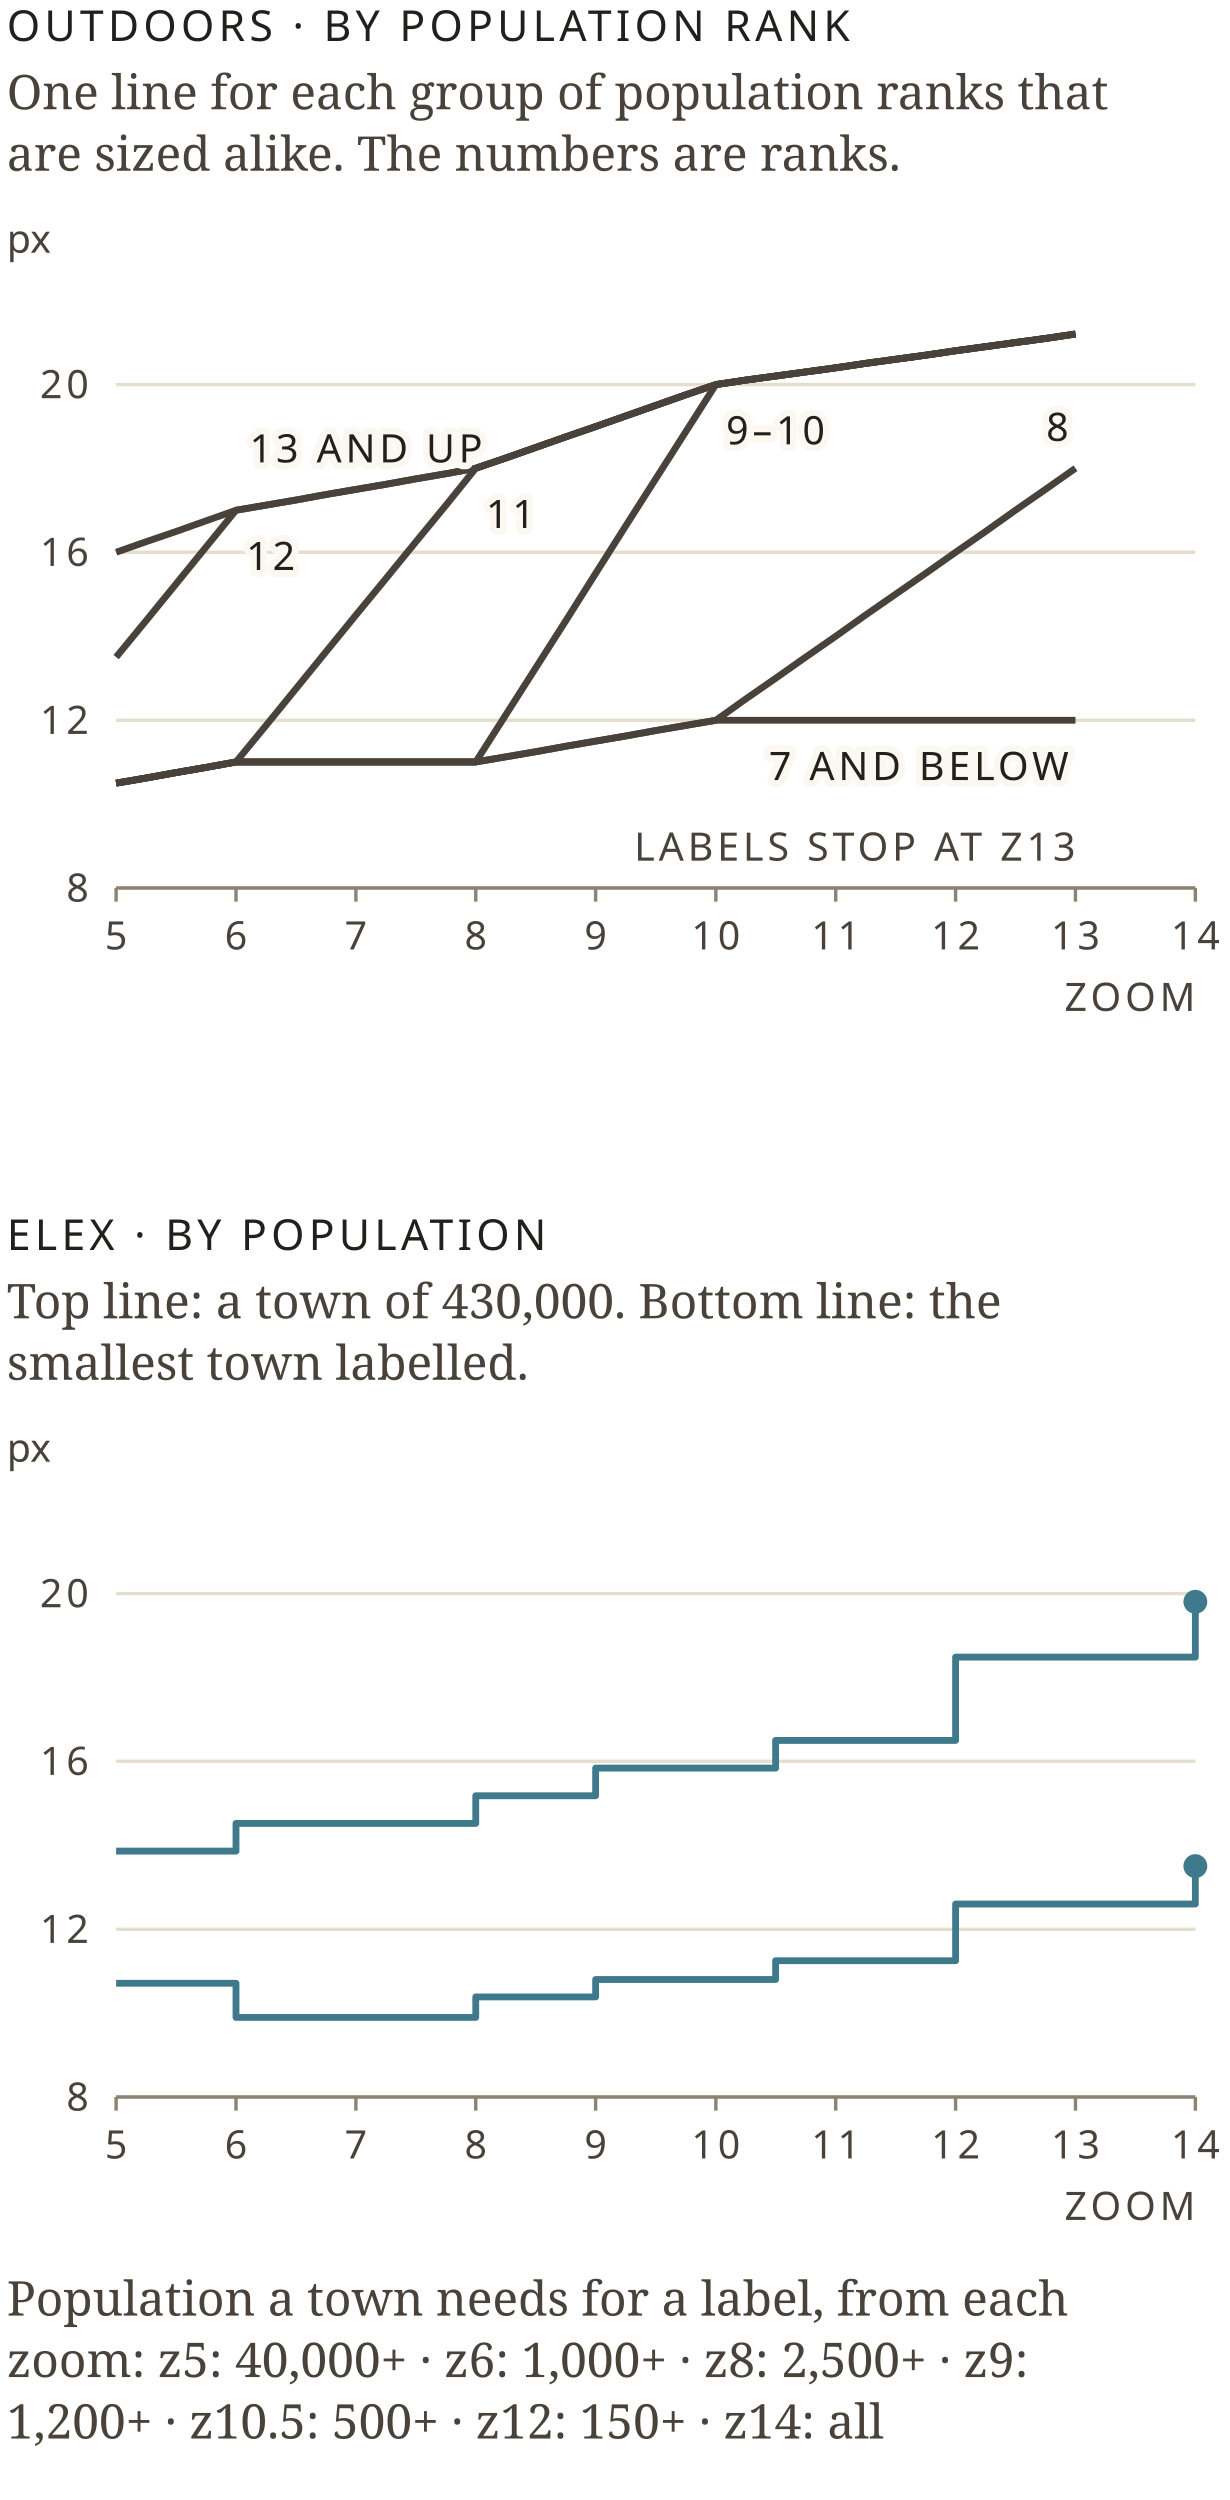
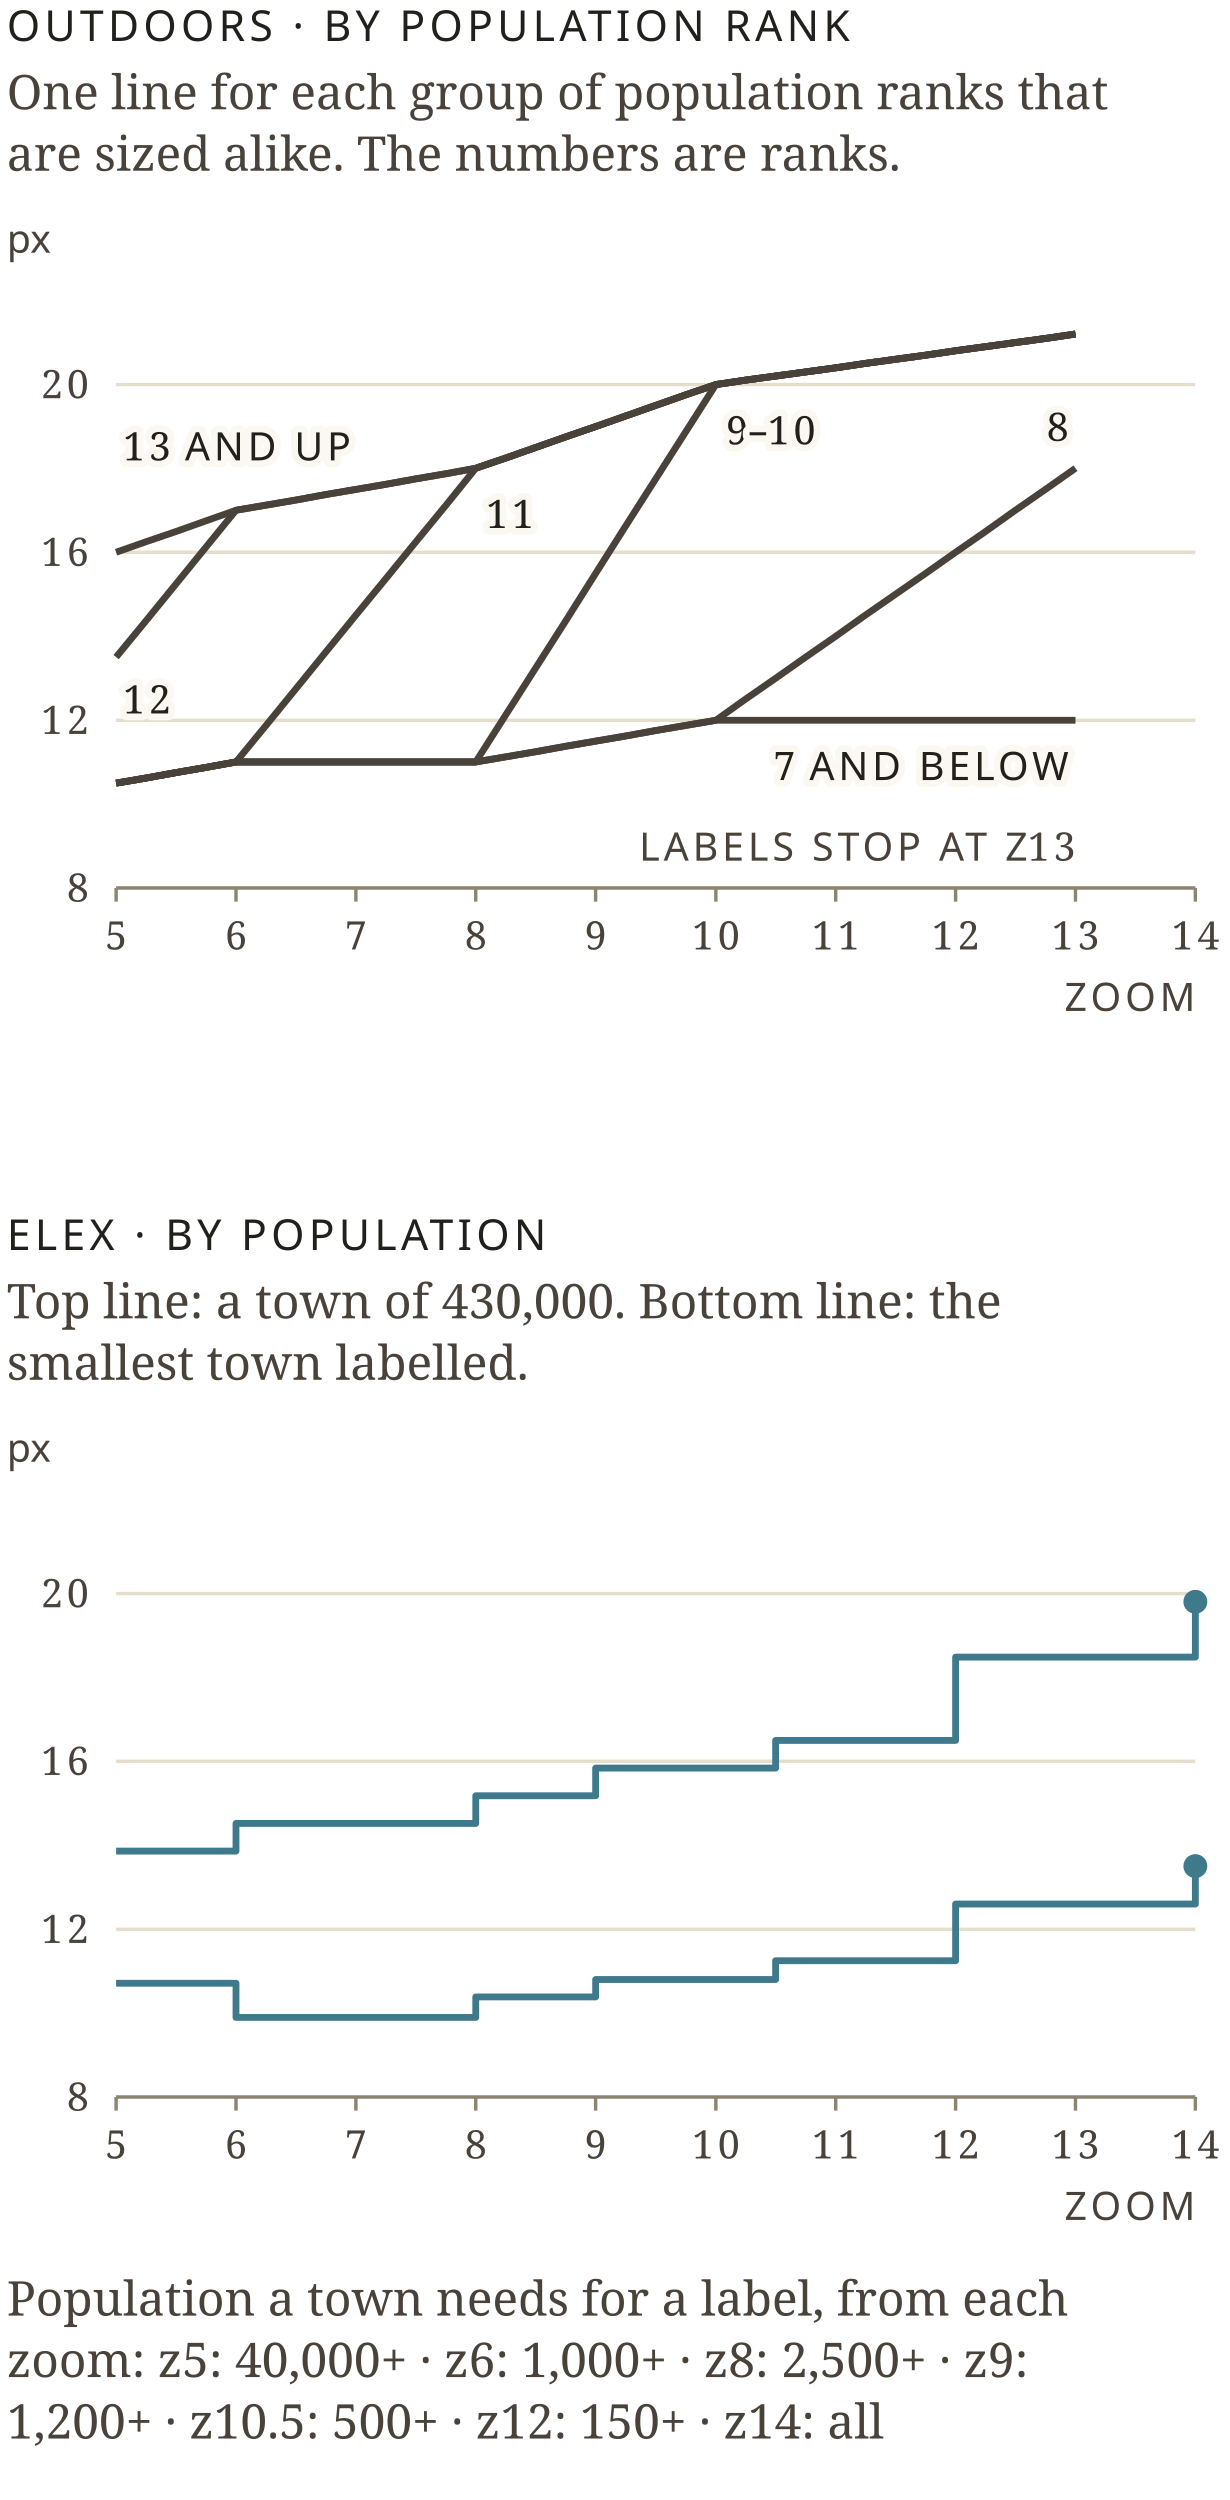
<svg xmlns="http://www.w3.org/2000/svg" class="fig-narrow" viewBox="0 0 360 732" width="360" height="732" role="img">
  <text x="2" y="12" font-family="'Bell Topo Sans', Outfit, system-ui, sans-serif" font-size="12.5" letter-spacing="0.1em" fill="#22201C" text-anchor="start">OUTDOORS · BY POPULATION RANK</text>
  <text x="2" y="32" font-family="'Source Serif 4', Georgia, serif" font-size="14" fill="#48423A" text-anchor="start">One line for each group of population ranks that</text>
  <text x="2" y="50" font-family="'Source Serif 4', Georgia, serif" font-size="14" fill="#48423A" text-anchor="start">are sized alike. The numbers are ranks.</text>
  <text x="2" y="74" font-family="'Bell Topo Sans', Outfit, system-ui, sans-serif" font-size="11.5" fill="#48423A" text-anchor="start">px</text>
  <line x1="34" y1="260" x2="350" y2="260" stroke="#E6DECC" />
-   <text x="26" y="264" font-family="'Bell Topo Sans', Outfit, system-ui, sans-serif" font-size="11.5" letter-spacing="0.1em" fill="#48423A" text-anchor="end">8</text>
+   <text x="26" y="264" font-family="'Bell Topo Sans', Outfit, system-ui, sans-serif" font-size="11.5" letter-spacing="0.1em" fill="#48423A" text-anchor="end">
+     <tspan font-family="'Source Serif 4', Georgia, serif">8</tspan>
+   </text>
  <line x1="34" y1="210.9" x2="350" y2="210.9" stroke="#E6DECC" />
-   <text x="26" y="214.9" font-family="'Bell Topo Sans', Outfit, system-ui, sans-serif" font-size="11.5" letter-spacing="0.1em" fill="#48423A" text-anchor="end">12</text>
+   <text x="26" y="214.9" font-family="'Bell Topo Sans', Outfit, system-ui, sans-serif" font-size="11.5" letter-spacing="0.1em" fill="#48423A" text-anchor="end">
+     <tspan font-family="'Source Serif 4', Georgia, serif">12</tspan>
+   </text>
  <line x1="34" y1="161.7" x2="350" y2="161.7" stroke="#E6DECC" />
-   <text x="26" y="165.7" font-family="'Bell Topo Sans', Outfit, system-ui, sans-serif" font-size="11.5" letter-spacing="0.1em" fill="#48423A" text-anchor="end">16</text>
+   <text x="26" y="165.7" font-family="'Bell Topo Sans', Outfit, system-ui, sans-serif" font-size="11.5" letter-spacing="0.1em" fill="#48423A" text-anchor="end">
+     <tspan font-family="'Source Serif 4', Georgia, serif">16</tspan>
+   </text>
  <line x1="34" y1="112.6" x2="350" y2="112.6" stroke="#E6DECC" />
-   <text x="26" y="116.6" font-family="'Bell Topo Sans', Outfit, system-ui, sans-serif" font-size="11.5" letter-spacing="0.1em" fill="#48423A" text-anchor="end">20</text>
+   <text x="26" y="116.6" font-family="'Bell Topo Sans', Outfit, system-ui, sans-serif" font-size="11.5" letter-spacing="0.1em" fill="#48423A" text-anchor="end">
+     <tspan font-family="'Source Serif 4', Georgia, serif">20</tspan>
+   </text>
  <line x1="34" y1="260" x2="350" y2="260" stroke="#8C8473" />
  <line x1="34" y1="260" x2="34" y2="264" stroke="#8C8473" />
-   <text x="34" y="278" font-family="'Bell Topo Sans', Outfit, system-ui, sans-serif" font-size="11.5" letter-spacing="0.1em" fill="#48423A" text-anchor="middle">5</text>
+   <text x="34" y="278" font-family="'Bell Topo Sans', Outfit, system-ui, sans-serif" font-size="11.5" letter-spacing="0.1em" fill="#48423A" text-anchor="middle">
+     <tspan font-family="'Source Serif 4', Georgia, serif">5</tspan>
+   </text>
  <line x1="69.1" y1="260" x2="69.1" y2="264" stroke="#8C8473" />
-   <text x="69.1" y="278" font-family="'Bell Topo Sans', Outfit, system-ui, sans-serif" font-size="11.5" letter-spacing="0.1em" fill="#48423A" text-anchor="middle">6</text>
+   <text x="69.1" y="278" font-family="'Bell Topo Sans', Outfit, system-ui, sans-serif" font-size="11.5" letter-spacing="0.1em" fill="#48423A" text-anchor="middle">
+     <tspan font-family="'Source Serif 4', Georgia, serif">6</tspan>
+   </text>
  <line x1="104.2" y1="260" x2="104.2" y2="264" stroke="#8C8473" />
-   <text x="104.2" y="278" font-family="'Bell Topo Sans', Outfit, system-ui, sans-serif" font-size="11.5" letter-spacing="0.1em" fill="#48423A" text-anchor="middle">7</text>
+   <text x="104.2" y="278" font-family="'Bell Topo Sans', Outfit, system-ui, sans-serif" font-size="11.5" letter-spacing="0.1em" fill="#48423A" text-anchor="middle">
+     <tspan font-family="'Source Serif 4', Georgia, serif">7</tspan>
+   </text>
  <line x1="139.3" y1="260" x2="139.3" y2="264" stroke="#8C8473" />
-   <text x="139.3" y="278" font-family="'Bell Topo Sans', Outfit, system-ui, sans-serif" font-size="11.5" letter-spacing="0.1em" fill="#48423A" text-anchor="middle">8</text>
+   <text x="139.3" y="278" font-family="'Bell Topo Sans', Outfit, system-ui, sans-serif" font-size="11.5" letter-spacing="0.1em" fill="#48423A" text-anchor="middle">
+     <tspan font-family="'Source Serif 4', Georgia, serif">8</tspan>
+   </text>
  <line x1="174.4" y1="260" x2="174.4" y2="264" stroke="#8C8473" />
-   <text x="174.4" y="278" font-family="'Bell Topo Sans', Outfit, system-ui, sans-serif" font-size="11.5" letter-spacing="0.1em" fill="#48423A" text-anchor="middle">9</text>
+   <text x="174.4" y="278" font-family="'Bell Topo Sans', Outfit, system-ui, sans-serif" font-size="11.5" letter-spacing="0.1em" fill="#48423A" text-anchor="middle">
+     <tspan font-family="'Source Serif 4', Georgia, serif">9</tspan>
+   </text>
  <line x1="209.6" y1="260" x2="209.6" y2="264" stroke="#8C8473" />
-   <text x="209.6" y="278" font-family="'Bell Topo Sans', Outfit, system-ui, sans-serif" font-size="11.5" letter-spacing="0.1em" fill="#48423A" text-anchor="middle">10</text>
+   <text x="209.6" y="278" font-family="'Bell Topo Sans', Outfit, system-ui, sans-serif" font-size="11.5" letter-spacing="0.1em" fill="#48423A" text-anchor="middle">
+     <tspan font-family="'Source Serif 4', Georgia, serif">10</tspan>
+   </text>
  <line x1="244.7" y1="260" x2="244.7" y2="264" stroke="#8C8473" />
-   <text x="244.7" y="278" font-family="'Bell Topo Sans', Outfit, system-ui, sans-serif" font-size="11.5" letter-spacing="0.1em" fill="#48423A" text-anchor="middle">11</text>
+   <text x="244.7" y="278" font-family="'Bell Topo Sans', Outfit, system-ui, sans-serif" font-size="11.5" letter-spacing="0.1em" fill="#48423A" text-anchor="middle">
+     <tspan font-family="'Source Serif 4', Georgia, serif">11</tspan>
+   </text>
  <line x1="279.8" y1="260" x2="279.8" y2="264" stroke="#8C8473" />
-   <text x="279.8" y="278" font-family="'Bell Topo Sans', Outfit, system-ui, sans-serif" font-size="11.5" letter-spacing="0.1em" fill="#48423A" text-anchor="middle">12</text>
+   <text x="279.8" y="278" font-family="'Bell Topo Sans', Outfit, system-ui, sans-serif" font-size="11.5" letter-spacing="0.1em" fill="#48423A" text-anchor="middle">
+     <tspan font-family="'Source Serif 4', Georgia, serif">12</tspan>
+   </text>
  <line x1="314.9" y1="260" x2="314.9" y2="264" stroke="#8C8473" />
-   <text x="314.9" y="278" font-family="'Bell Topo Sans', Outfit, system-ui, sans-serif" font-size="11.5" letter-spacing="0.1em" fill="#48423A" text-anchor="middle">13</text>
+   <text x="314.9" y="278" font-family="'Bell Topo Sans', Outfit, system-ui, sans-serif" font-size="11.5" letter-spacing="0.1em" fill="#48423A" text-anchor="middle">
+     <tspan font-family="'Source Serif 4', Georgia, serif">13</tspan>
+   </text>
  <line x1="350" y1="260" x2="350" y2="264" stroke="#8C8473" />
-   <text x="350" y="278" font-family="'Bell Topo Sans', Outfit, system-ui, sans-serif" font-size="11.5" letter-spacing="0.1em" fill="#48423A" text-anchor="middle">14</text>
+   <text x="350" y="278" font-family="'Bell Topo Sans', Outfit, system-ui, sans-serif" font-size="11.5" letter-spacing="0.1em" fill="#48423A" text-anchor="middle">
+     <tspan font-family="'Source Serif 4', Georgia, serif">14</tspan>
+   </text>
  <text x="350" y="296" font-family="'Bell Topo Sans', Outfit, system-ui, sans-serif" font-size="11.5" letter-spacing="0.1em" fill="#48423A" text-anchor="end">ZOOM</text>
  <polyline points="34,229.3 42.8,227.8 51.6,226.2 60.3,224.7 69.1,223.1 77.9,223.1 86.7,223.1 95.4,223.1 104.2,223.1 113,223.1 121.8,223.1 130.6,223.1 139.3,223.1 148.1,221.6 156.9,220.1 165.7,218.5 174.4,217 183.2,215.5 192,213.9 200.8,212.4 209.6,210.9 218.3,210.9 227.1,210.9 235.9,210.9 244.7,210.9 253.4,210.9 262.2,210.9 271,210.9 279.8,210.9 288.6,210.9 297.3,210.9 306.1,210.9 314.9,210.9" fill="none" stroke="#48423A" stroke-width="2" stroke-linejoin="round" />
  <polyline points="34,229.3 42.8,227.8 51.6,226.2 60.3,224.7 69.1,223.1 77.9,223.1 86.7,223.1 95.4,223.1 104.2,223.1 113,223.1 121.8,223.1 130.6,223.1 139.3,223.1 148.1,221.6 156.9,220.1 165.7,218.5 174.4,217 183.2,215.5 192,213.9 200.8,212.4 209.6,210.9 218.3,204.7 227.1,198.6 235.9,192.4 244.7,186.3 253.4,180.1 262.2,174 271,167.9 279.8,161.7 288.6,155.6 297.3,149.4 306.1,143.3 314.9,137.1" fill="none" stroke="#48423A" stroke-width="2" stroke-linejoin="round" />
  <polyline points="34,229.3 42.8,227.8 51.6,226.2 60.3,224.7 69.1,223.1 77.9,223.1 86.7,223.1 95.4,223.1 104.2,223.1 113,223.1 121.8,223.1 130.6,223.1 139.3,223.1 148.1,209.3 156.9,195.5 165.7,181.7 174.4,167.9 183.2,154 192,140.2 200.8,126.4 209.6,112.6 218.3,111.3 227.1,110.1 235.9,108.9 244.7,107.7 253.4,106.4 262.2,105.2 271,104 279.8,102.7 288.6,101.5 297.3,100.3 306.1,99.1 314.9,97.8" fill="none" stroke="#48423A" stroke-width="2" stroke-linejoin="round" />
  <polyline points="34,229.3 42.8,227.8 51.6,226.2 60.3,224.7 69.1,223.1 77.9,212.4 86.7,201.6 95.4,190.9 104.2,180.1 113,169.4 121.8,158.6 130.6,147.9 139.3,137.1 148.1,134.1 156.9,131 165.7,127.9 174.4,124.9 183.2,121.8 192,118.7 200.8,115.6 209.6,112.6 218.3,111.3 227.1,110.1 235.9,108.9 244.7,107.7 253.4,106.4 262.2,105.2 271,104 279.8,102.7 288.6,101.5 297.3,100.3 306.1,99.1 314.9,97.8" fill="none" stroke="#48423A" stroke-width="2" stroke-linejoin="round" />
  <polyline points="34,192.4 42.8,181.7 51.6,170.9 60.3,160.2 69.1,149.4 77.9,147.9 86.7,146.4 95.4,144.8 104.2,143.3 113,141.8 121.8,140.2 130.6,138.7 139.3,137.1 148.1,134.1 156.9,131 165.7,127.9 174.4,124.9 183.2,121.8 192,118.7 200.8,115.6 209.6,112.6 218.3,111.3 227.1,110.1 235.9,108.9 244.7,107.7 253.4,106.4 262.2,105.2 271,104 279.8,102.7 288.6,101.5 297.3,100.3 306.1,99.1 314.9,97.8" fill="none" stroke="#48423A" stroke-width="2" stroke-linejoin="round" />
  <polyline points="34,161.7 42.8,158.6 51.6,155.6 60.3,152.5 69.1,149.4 77.9,147.9 86.7,146.4 95.4,144.8 104.2,143.3 113,141.8 121.8,140.2 130.6,138.7 139.3,137.1 148.1,134.1 156.9,131 165.7,127.9 174.4,124.9 183.2,121.8 192,118.7 200.8,115.6 209.6,112.6 218.3,111.3 227.1,110.1 235.9,108.9 244.7,107.7 253.4,106.4 262.2,105.2 271,104 279.8,102.7 288.6,101.5 297.3,100.3 306.1,99.1 314.9,97.8" fill="none" stroke="#48423A" stroke-width="2" stroke-linejoin="round" />
-   <text x="312.9" y="228.4" font-family="'Bell Topo Sans', Outfit, system-ui, sans-serif" font-size="11.5" letter-spacing="0.1em" fill="#22201C" text-anchor="end" paint-order="stroke" stroke="#FBF8F1" stroke-width="4" stroke-linejoin="round">7 AND BELOW</text>
-   <text x="312.9" y="129.1" font-family="'Bell Topo Sans', Outfit, system-ui, sans-serif" font-size="11.5" letter-spacing="0.1em" fill="#22201C" text-anchor="end" paint-order="stroke" stroke="#FBF8F1" stroke-width="4" stroke-linejoin="round">8</text>
-   <text x="212.6" y="130.1" font-family="'Bell Topo Sans', Outfit, system-ui, sans-serif" font-size="11.5" letter-spacing="0.1em" fill="#22201C" text-anchor="start" paint-order="stroke" stroke="#FBF8F1" stroke-width="4" stroke-linejoin="round">9–10</text>
-   <text x="142.3" y="154.6" font-family="'Bell Topo Sans', Outfit, system-ui, sans-serif" font-size="11.5" letter-spacing="0.1em" fill="#22201C" text-anchor="start" paint-order="stroke" stroke="#FBF8F1" stroke-width="4" stroke-linejoin="round">11</text>
-   <text x="72.1" y="166.9" font-family="'Bell Topo Sans', Outfit, system-ui, sans-serif" font-size="11.5" letter-spacing="0.1em" fill="#22201C" text-anchor="start" paint-order="stroke" stroke="#FBF8F1" stroke-width="4" stroke-linejoin="round">12</text>
-   <text x="73.1" y="135.4" font-family="'Bell Topo Sans', Outfit, system-ui, sans-serif" font-size="11.5" letter-spacing="0.1em" fill="#22201C" text-anchor="start" paint-order="stroke" stroke="#FBF8F1" stroke-width="4" stroke-linejoin="round">13 AND UP</text>
-   <text x="314.9" y="252" font-family="'Bell Topo Sans', Outfit, system-ui, sans-serif" font-size="11.5" letter-spacing="0.1em" fill="#48423A" text-anchor="end">LABELS STOP AT Z13</text>
+   <text x="312.9" y="228.4" font-family="'Bell Topo Sans', Outfit, system-ui, sans-serif" font-size="11.5" letter-spacing="0.1em" fill="#22201C" text-anchor="end" paint-order="stroke" stroke="#FBF8F1" stroke-width="4" stroke-linejoin="round">
+     <tspan font-family="'Source Serif 4', Georgia, serif">7</tspan> AND BELOW</text>
+   <text x="312.9" y="129.1" font-family="'Bell Topo Sans', Outfit, system-ui, sans-serif" font-size="11.5" letter-spacing="0.1em" fill="#22201C" text-anchor="end" paint-order="stroke" stroke="#FBF8F1" stroke-width="4" stroke-linejoin="round">
+     <tspan font-family="'Source Serif 4', Georgia, serif">8</tspan>
+   </text>
+   <text x="212.6" y="130.1" font-family="'Bell Topo Sans', Outfit, system-ui, sans-serif" font-size="11.5" letter-spacing="0.1em" fill="#22201C" text-anchor="start" paint-order="stroke" stroke="#FBF8F1" stroke-width="4" stroke-linejoin="round">
+     <tspan font-family="'Source Serif 4', Georgia, serif">9</tspan>–<tspan font-family="'Source Serif 4', Georgia, serif">10</tspan>
+   </text>
+   <text x="142.3" y="154.6" font-family="'Bell Topo Sans', Outfit, system-ui, sans-serif" font-size="11.5" letter-spacing="0.1em" fill="#22201C" text-anchor="start" paint-order="stroke" stroke="#FBF8F1" stroke-width="4" stroke-linejoin="round">
+     <tspan font-family="'Source Serif 4', Georgia, serif">11</tspan>
+   </text>
+   <text x="36" y="208.9" font-family="'Bell Topo Sans', Outfit, system-ui, sans-serif" font-size="11.5" letter-spacing="0.1em" fill="#22201C" text-anchor="start" paint-order="stroke" stroke="#FBF8F1" stroke-width="4" stroke-linejoin="round">
+     <tspan font-family="'Source Serif 4', Georgia, serif">12</tspan>
+   </text>
+   <text x="36" y="134.8" font-family="'Bell Topo Sans', Outfit, system-ui, sans-serif" font-size="11.5" letter-spacing="0.1em" fill="#22201C" text-anchor="start" paint-order="stroke" stroke="#FBF8F1" stroke-width="4" stroke-linejoin="round">
+     <tspan font-family="'Source Serif 4', Georgia, serif">13</tspan> AND UP</text>
+   <text x="314.9" y="252" font-family="'Bell Topo Sans', Outfit, system-ui, sans-serif" font-size="11.5" letter-spacing="0.1em" fill="#48423A" text-anchor="end">LABELS STOP AT Z<tspan font-family="'Source Serif 4', Georgia, serif">13</tspan>
+   </text>
  <text x="2" y="366" font-family="'Bell Topo Sans', Outfit, system-ui, sans-serif" font-size="12.5" letter-spacing="0.1em" fill="#22201C" text-anchor="start">ELEX · BY POPULATION</text>
  <text x="2" y="386" font-family="'Source Serif 4', Georgia, serif" font-size="14" fill="#48423A" text-anchor="start">Top line: a town of 430,000. Bottom line: the</text>
  <text x="2" y="404" font-family="'Source Serif 4', Georgia, serif" font-size="14" fill="#48423A" text-anchor="start">smallest town labelled.</text>
  <text x="2" y="428" font-family="'Bell Topo Sans', Outfit, system-ui, sans-serif" font-size="11.5" fill="#48423A" text-anchor="start">px</text>
  <line x1="34" y1="614" x2="350" y2="614" stroke="#E6DECC" />
-   <text x="26" y="618" font-family="'Bell Topo Sans', Outfit, system-ui, sans-serif" font-size="11.5" letter-spacing="0.1em" fill="#48423A" text-anchor="end">8</text>
+   <text x="26" y="618" font-family="'Bell Topo Sans', Outfit, system-ui, sans-serif" font-size="11.5" letter-spacing="0.1em" fill="#48423A" text-anchor="end">
+     <tspan font-family="'Source Serif 4', Georgia, serif">8</tspan>
+   </text>
  <line x1="34" y1="564.9" x2="350" y2="564.9" stroke="#E6DECC" />
-   <text x="26" y="568.9" font-family="'Bell Topo Sans', Outfit, system-ui, sans-serif" font-size="11.5" letter-spacing="0.1em" fill="#48423A" text-anchor="end">12</text>
+   <text x="26" y="568.9" font-family="'Bell Topo Sans', Outfit, system-ui, sans-serif" font-size="11.5" letter-spacing="0.1em" fill="#48423A" text-anchor="end">
+     <tspan font-family="'Source Serif 4', Georgia, serif">12</tspan>
+   </text>
  <line x1="34" y1="515.7" x2="350" y2="515.7" stroke="#E6DECC" />
-   <text x="26" y="519.7" font-family="'Bell Topo Sans', Outfit, system-ui, sans-serif" font-size="11.5" letter-spacing="0.1em" fill="#48423A" text-anchor="end">16</text>
+   <text x="26" y="519.7" font-family="'Bell Topo Sans', Outfit, system-ui, sans-serif" font-size="11.5" letter-spacing="0.1em" fill="#48423A" text-anchor="end">
+     <tspan font-family="'Source Serif 4', Georgia, serif">16</tspan>
+   </text>
  <line x1="34" y1="466.6" x2="350" y2="466.6" stroke="#E6DECC" />
-   <text x="26" y="470.6" font-family="'Bell Topo Sans', Outfit, system-ui, sans-serif" font-size="11.5" letter-spacing="0.1em" fill="#48423A" text-anchor="end">20</text>
+   <text x="26" y="470.6" font-family="'Bell Topo Sans', Outfit, system-ui, sans-serif" font-size="11.5" letter-spacing="0.1em" fill="#48423A" text-anchor="end">
+     <tspan font-family="'Source Serif 4', Georgia, serif">20</tspan>
+   </text>
  <line x1="34" y1="614" x2="350" y2="614" stroke="#8C8473" />
  <line x1="34" y1="614" x2="34" y2="618" stroke="#8C8473" />
-   <text x="34" y="632" font-family="'Bell Topo Sans', Outfit, system-ui, sans-serif" font-size="11.5" letter-spacing="0.1em" fill="#48423A" text-anchor="middle">5</text>
+   <text x="34" y="632" font-family="'Bell Topo Sans', Outfit, system-ui, sans-serif" font-size="11.5" letter-spacing="0.1em" fill="#48423A" text-anchor="middle">
+     <tspan font-family="'Source Serif 4', Georgia, serif">5</tspan>
+   </text>
  <line x1="69.1" y1="614" x2="69.1" y2="618" stroke="#8C8473" />
-   <text x="69.1" y="632" font-family="'Bell Topo Sans', Outfit, system-ui, sans-serif" font-size="11.5" letter-spacing="0.1em" fill="#48423A" text-anchor="middle">6</text>
+   <text x="69.1" y="632" font-family="'Bell Topo Sans', Outfit, system-ui, sans-serif" font-size="11.5" letter-spacing="0.1em" fill="#48423A" text-anchor="middle">
+     <tspan font-family="'Source Serif 4', Georgia, serif">6</tspan>
+   </text>
  <line x1="104.2" y1="614" x2="104.2" y2="618" stroke="#8C8473" />
-   <text x="104.2" y="632" font-family="'Bell Topo Sans', Outfit, system-ui, sans-serif" font-size="11.5" letter-spacing="0.1em" fill="#48423A" text-anchor="middle">7</text>
+   <text x="104.2" y="632" font-family="'Bell Topo Sans', Outfit, system-ui, sans-serif" font-size="11.5" letter-spacing="0.1em" fill="#48423A" text-anchor="middle">
+     <tspan font-family="'Source Serif 4', Georgia, serif">7</tspan>
+   </text>
  <line x1="139.3" y1="614" x2="139.3" y2="618" stroke="#8C8473" />
-   <text x="139.3" y="632" font-family="'Bell Topo Sans', Outfit, system-ui, sans-serif" font-size="11.5" letter-spacing="0.1em" fill="#48423A" text-anchor="middle">8</text>
+   <text x="139.3" y="632" font-family="'Bell Topo Sans', Outfit, system-ui, sans-serif" font-size="11.5" letter-spacing="0.1em" fill="#48423A" text-anchor="middle">
+     <tspan font-family="'Source Serif 4', Georgia, serif">8</tspan>
+   </text>
  <line x1="174.4" y1="614" x2="174.4" y2="618" stroke="#8C8473" />
-   <text x="174.4" y="632" font-family="'Bell Topo Sans', Outfit, system-ui, sans-serif" font-size="11.5" letter-spacing="0.1em" fill="#48423A" text-anchor="middle">9</text>
+   <text x="174.4" y="632" font-family="'Bell Topo Sans', Outfit, system-ui, sans-serif" font-size="11.5" letter-spacing="0.1em" fill="#48423A" text-anchor="middle">
+     <tspan font-family="'Source Serif 4', Georgia, serif">9</tspan>
+   </text>
  <line x1="209.6" y1="614" x2="209.6" y2="618" stroke="#8C8473" />
-   <text x="209.6" y="632" font-family="'Bell Topo Sans', Outfit, system-ui, sans-serif" font-size="11.5" letter-spacing="0.1em" fill="#48423A" text-anchor="middle">10</text>
+   <text x="209.6" y="632" font-family="'Bell Topo Sans', Outfit, system-ui, sans-serif" font-size="11.5" letter-spacing="0.1em" fill="#48423A" text-anchor="middle">
+     <tspan font-family="'Source Serif 4', Georgia, serif">10</tspan>
+   </text>
  <line x1="244.7" y1="614" x2="244.7" y2="618" stroke="#8C8473" />
-   <text x="244.7" y="632" font-family="'Bell Topo Sans', Outfit, system-ui, sans-serif" font-size="11.5" letter-spacing="0.1em" fill="#48423A" text-anchor="middle">11</text>
+   <text x="244.7" y="632" font-family="'Bell Topo Sans', Outfit, system-ui, sans-serif" font-size="11.5" letter-spacing="0.1em" fill="#48423A" text-anchor="middle">
+     <tspan font-family="'Source Serif 4', Georgia, serif">11</tspan>
+   </text>
  <line x1="279.8" y1="614" x2="279.8" y2="618" stroke="#8C8473" />
-   <text x="279.8" y="632" font-family="'Bell Topo Sans', Outfit, system-ui, sans-serif" font-size="11.5" letter-spacing="0.1em" fill="#48423A" text-anchor="middle">12</text>
+   <text x="279.8" y="632" font-family="'Bell Topo Sans', Outfit, system-ui, sans-serif" font-size="11.5" letter-spacing="0.1em" fill="#48423A" text-anchor="middle">
+     <tspan font-family="'Source Serif 4', Georgia, serif">12</tspan>
+   </text>
  <line x1="314.9" y1="614" x2="314.9" y2="618" stroke="#8C8473" />
-   <text x="314.9" y="632" font-family="'Bell Topo Sans', Outfit, system-ui, sans-serif" font-size="11.5" letter-spacing="0.1em" fill="#48423A" text-anchor="middle">13</text>
+   <text x="314.9" y="632" font-family="'Bell Topo Sans', Outfit, system-ui, sans-serif" font-size="11.5" letter-spacing="0.1em" fill="#48423A" text-anchor="middle">
+     <tspan font-family="'Source Serif 4', Georgia, serif">13</tspan>
+   </text>
  <line x1="350" y1="614" x2="350" y2="618" stroke="#8C8473" />
-   <text x="350" y="632" font-family="'Bell Topo Sans', Outfit, system-ui, sans-serif" font-size="11.5" letter-spacing="0.1em" fill="#48423A" text-anchor="middle">14</text>
+   <text x="350" y="632" font-family="'Bell Topo Sans', Outfit, system-ui, sans-serif" font-size="11.5" letter-spacing="0.1em" fill="#48423A" text-anchor="middle">
+     <tspan font-family="'Source Serif 4', Georgia, serif">14</tspan>
+   </text>
  <text x="350" y="650" font-family="'Bell Topo Sans', Outfit, system-ui, sans-serif" font-size="11.5" letter-spacing="0.1em" fill="#48423A" text-anchor="end">ZOOM</text>
  <path d="M34 542 L69.1 542 L69.1 533.9 L139.3 533.9 L139.3 525.8 L174.4 525.8 L174.4 517.7 L227.1 517.7 L227.1 509.6 L279.8 509.6 L279.8 485.2 L350 485.2 L350 469 L350 469" fill="none" stroke="#3F7A8C" stroke-width="2" stroke-linejoin="round" />
  <path d="M34 580.7 L69.1 580.7 L69.1 590.7 L139.3 590.7 L139.3 584.7 L174.4 584.7 L174.4 579.6 L227.1 579.6 L227.1 574.1 L279.8 574.1 L279.8 557.5 L350 557.5 L350 546.4 L350 546.4" fill="none" stroke="#3F7A8C" stroke-width="2" stroke-linejoin="round" />
  <circle cx="350" cy="469" r="3.5" fill="#3F7A8C" />
  <circle cx="350" cy="546.4" r="3.5" fill="#3F7A8C" />
  <text x="2" y="678" font-family="'Source Serif 4', Georgia, serif" font-size="14" fill="#48423A" text-anchor="start">Population a town needs for a label, from each</text>
  <text x="2" y="696" font-family="'Source Serif 4', Georgia, serif" font-size="14" fill="#48423A" text-anchor="start">zoom: z5: 40,000+ · z6: 1,000+ · z8: 2,500+ · z9:</text>
  <text x="2" y="714" font-family="'Source Serif 4', Georgia, serif" font-size="14" fill="#48423A" text-anchor="start">1,200+ · z10.5: 500+ · z12: 150+ · z14: all</text>
</svg>
